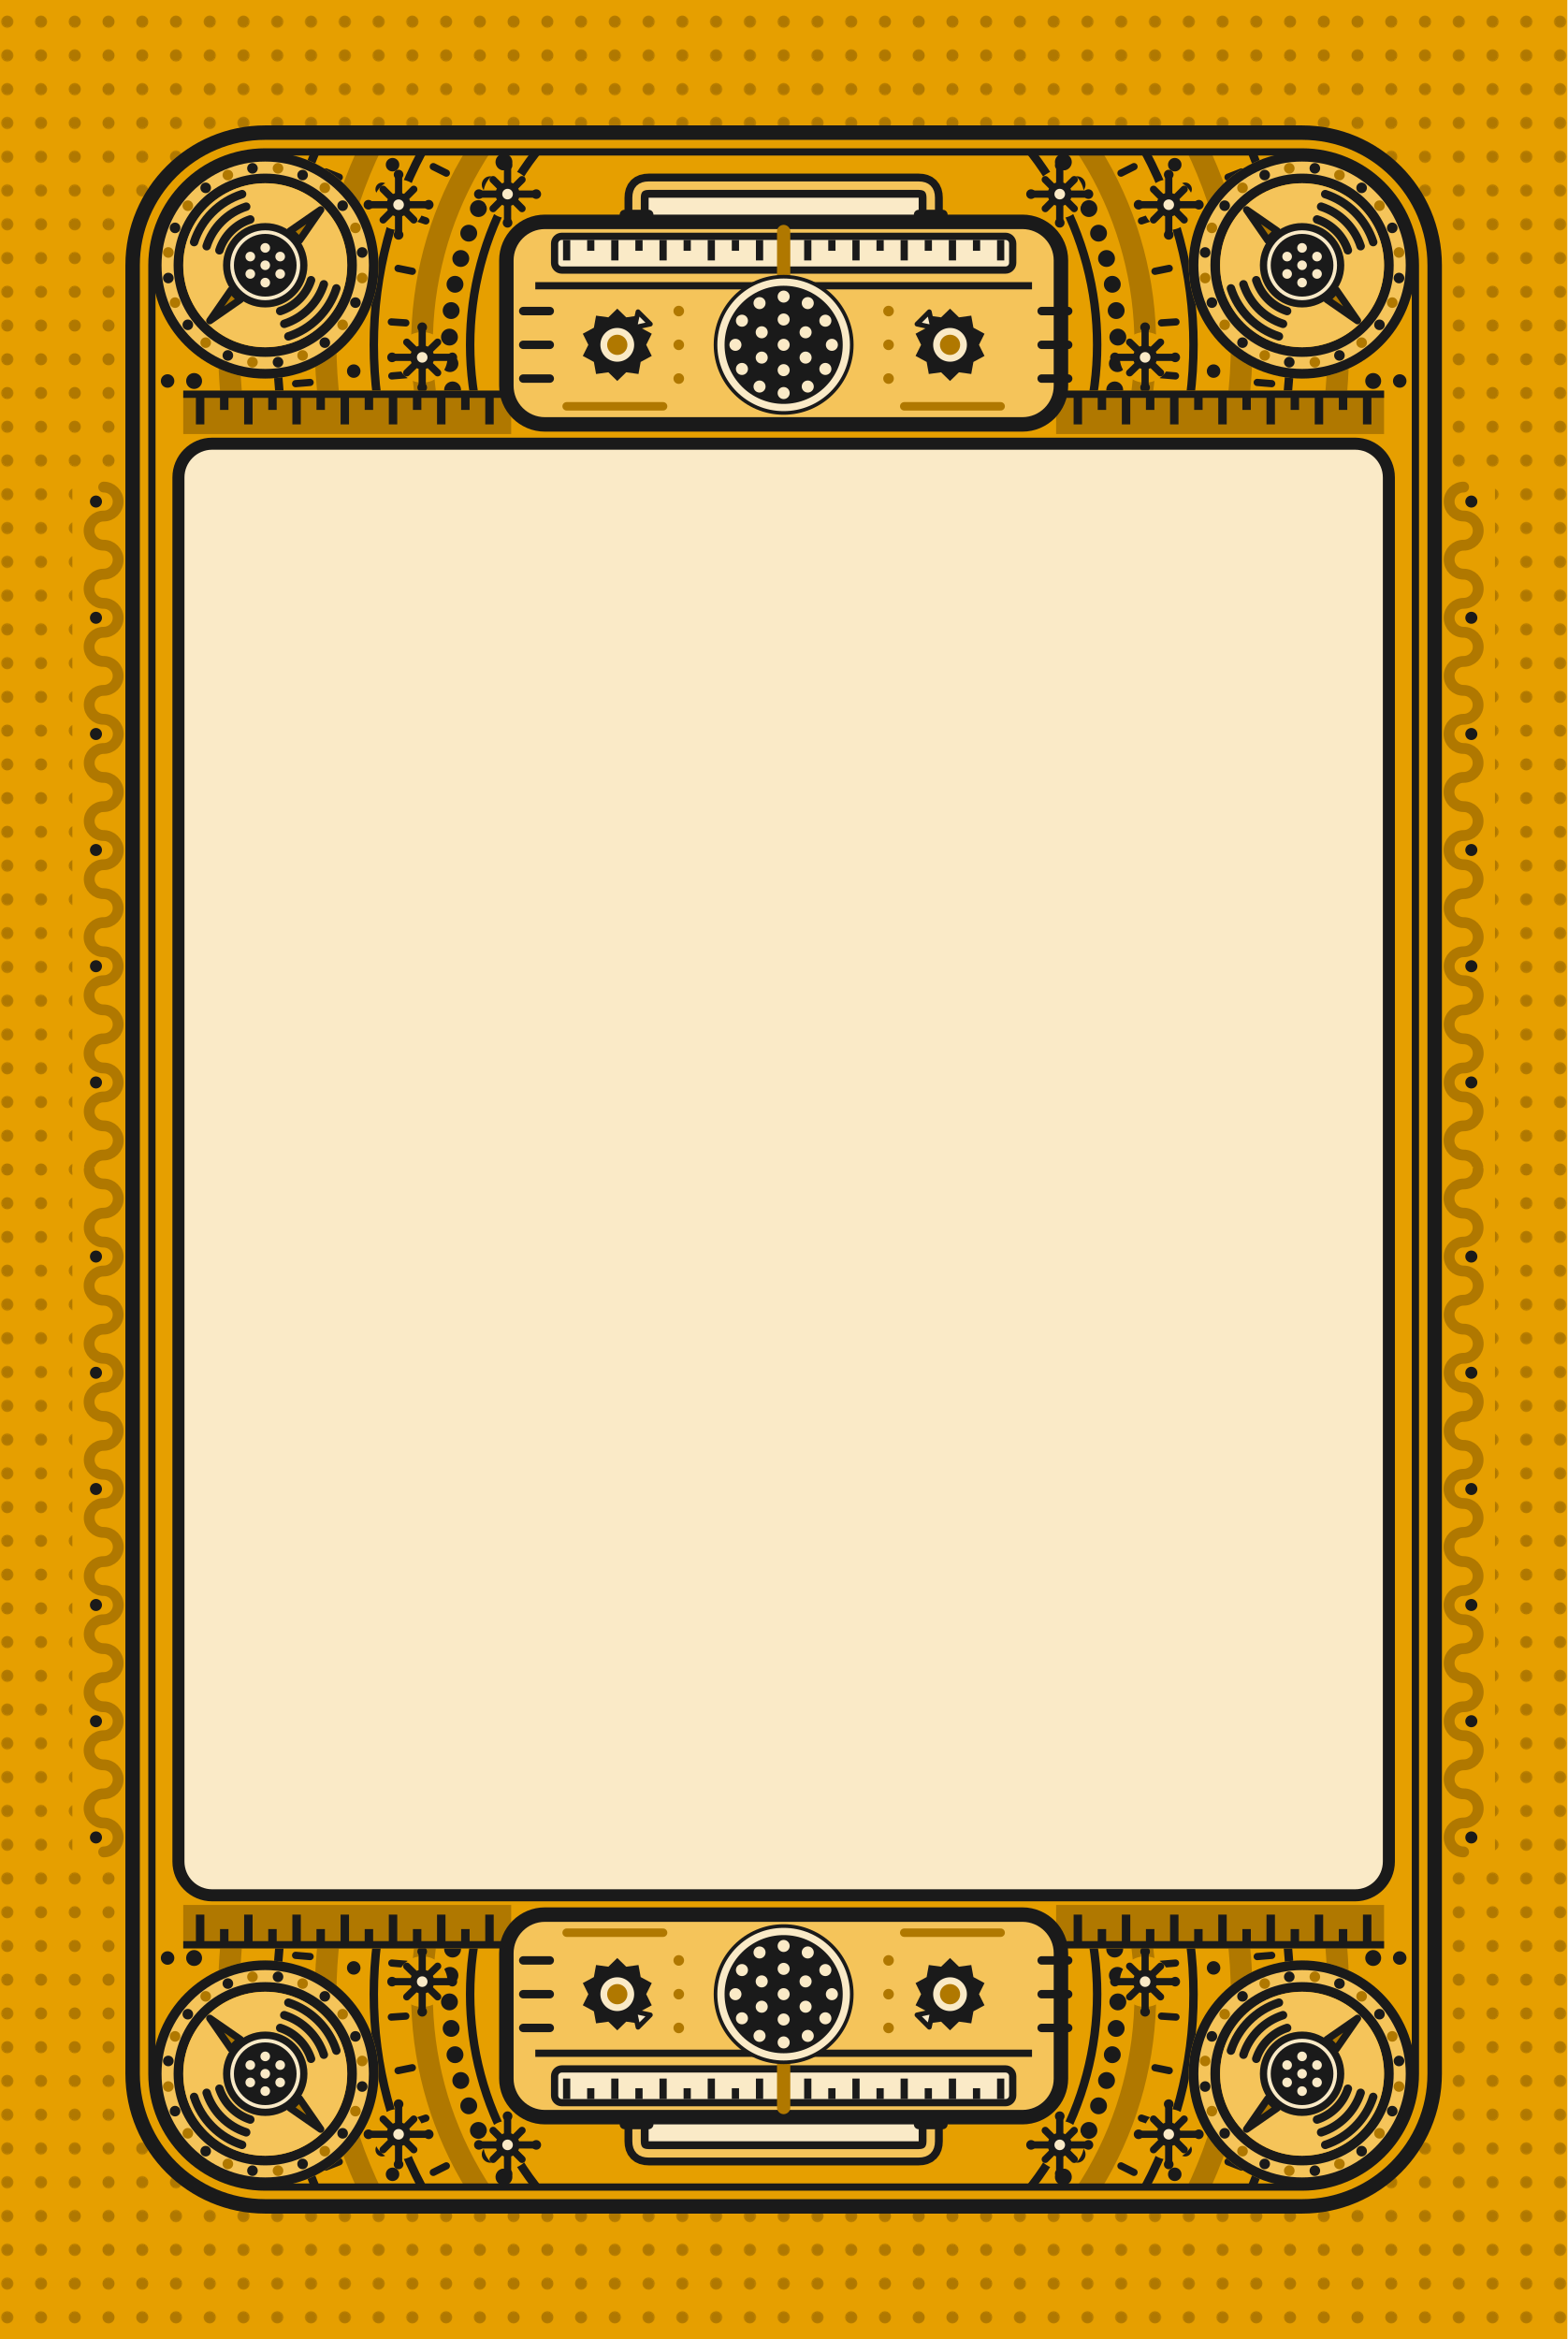
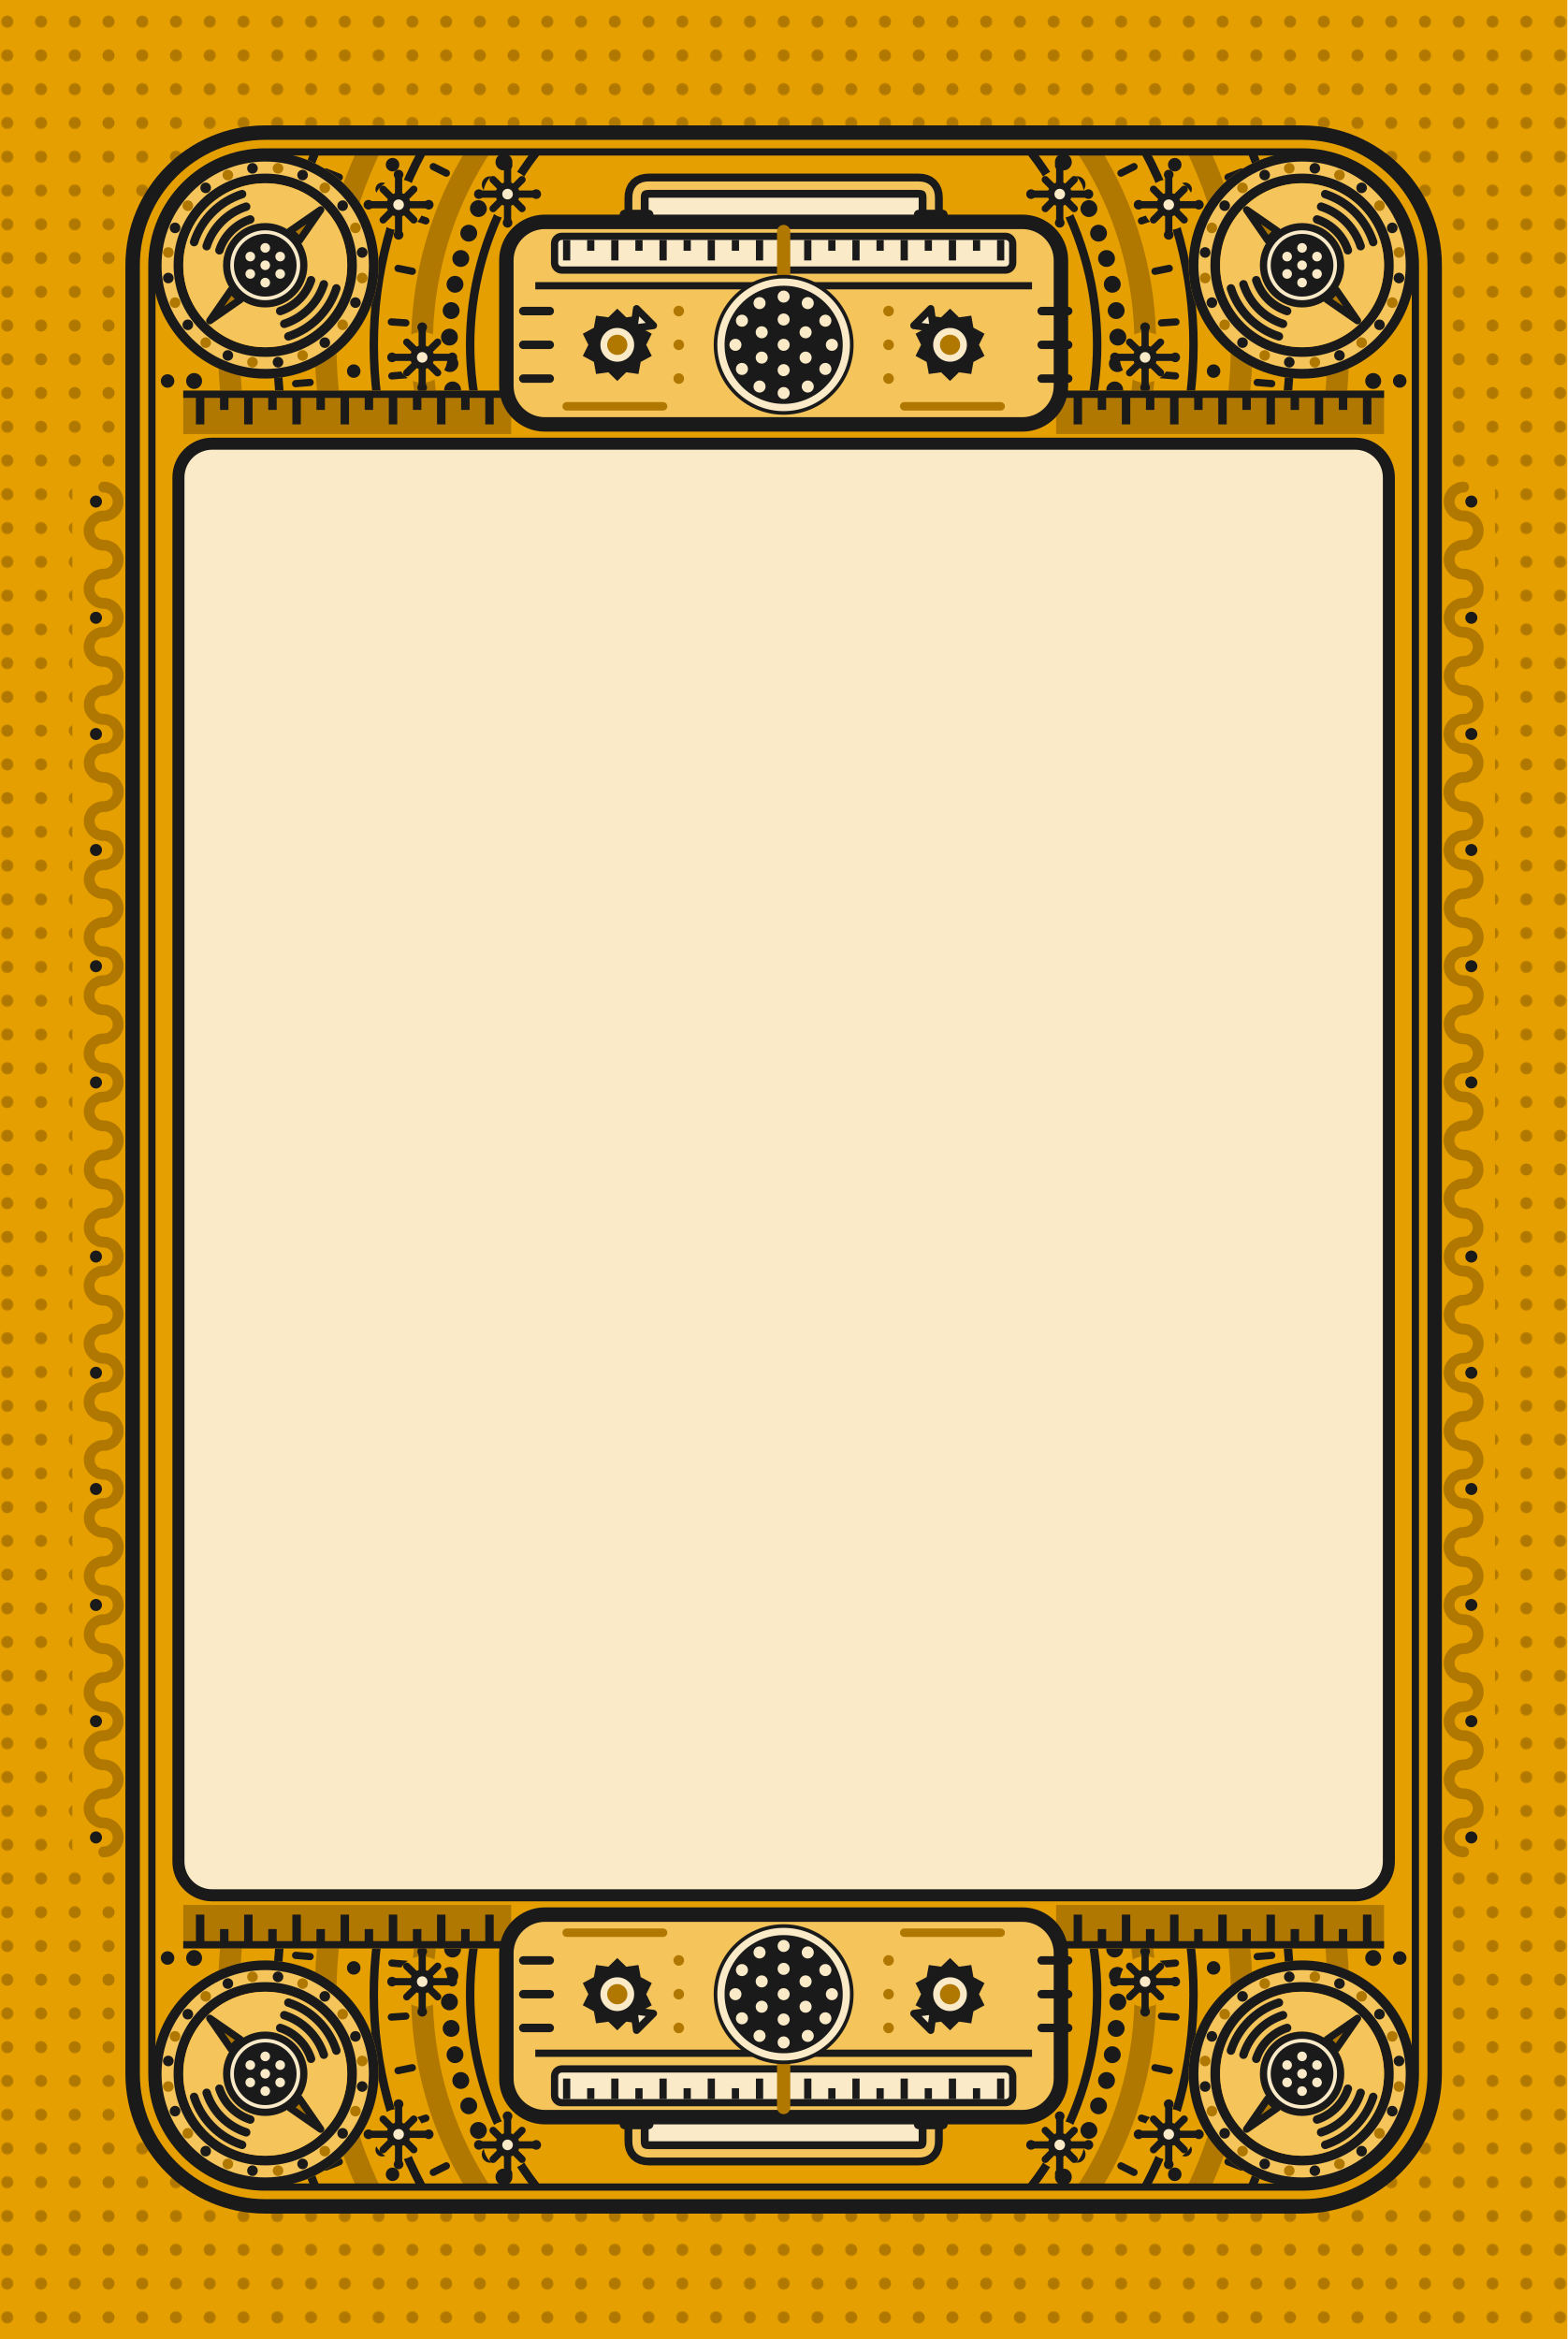
<svg xmlns="http://www.w3.org/2000/svg" viewBox="0 0 65 97" width="65mm" height="97mm" data-motiv="hinten_60_2" data-frei="8,19,49,59">
  <defs>
    <pattern id="pkt" patternUnits="userSpaceOnUse" x="31.8" y="47.8" width="1.4" height="1.4">
      <circle cx="0.7" cy="0.7" r="0.25" fill="#B07800" />
    </pattern>
    <clipPath id="kopf">
      <path d="M6.3 16.2V11A4.7 4.7 0 0 1 11 6.3H32.5V16.2Z" />
    </clipPath>
    <g id="viertel">
      <g clip-path="url(#kopf)">
        <path d="M21.24 20.8A13 13 0 0 1 32.5 1.3" fill="none" stroke="#1A1A1A" stroke-width="0.35" stroke-linecap="butt" />
        <path d="M19.51 21.8A15 15 0 0 1 32.5 -0.7" fill="none" stroke="#B07800" stroke-width="0.9" stroke-linecap="butt" />
        <path d="M17.78 22.8A17 17 0 0 1 32.5 -2.7" fill="none" stroke="#1A1A1A" stroke-width="0.35" stroke-linecap="butt" />
        <path d="M16.05 23.8A19 19 0 0 1 32.5 -4.7" fill="none" stroke="#B07800" stroke-width="0.9" stroke-linecap="butt" />
        <path d="M14.31 24.8A21 21 0 0 1 32.5 -6.7" fill="none" stroke="#1A1A1A" stroke-width="0.35" stroke-linecap="butt" />
        <path d="M12.58 25.8A23 23 0 0 1 32.5 -8.7" fill="none" stroke="#B07800" stroke-width="0.9" stroke-linecap="butt" />
        <circle cx="31.95" cy="0.45" r="0.35" fill="#1A1A1A" />
        <circle cx="30.85" cy="0.54" r="0.35" fill="#1A1A1A" />
        <circle cx="29.77" cy="0.71" r="0.35" fill="#1A1A1A" />
        <circle cx="28.7" cy="0.97" r="0.35" fill="#1A1A1A" />
        <circle cx="27.65" cy="1.31" r="0.35" fill="#1A1A1A" />
        <circle cx="26.64" cy="1.74" r="0.35" fill="#1A1A1A" />
        <circle cx="25.66" cy="2.24" r="0.35" fill="#1A1A1A" />
        <circle cx="24.73" cy="2.82" r="0.35" fill="#1A1A1A" />
        <circle cx="23.84" cy="3.48" r="0.35" fill="#1A1A1A" />
        <circle cx="23.01" cy="4.2" r="0.35" fill="#1A1A1A" />
        <circle cx="22.24" cy="4.98" r="0.35" fill="#1A1A1A" />
        <circle cx="21.53" cy="5.82" r="0.35" fill="#1A1A1A" />
        <circle cx="20.9" cy="6.72" r="0.35" fill="#1A1A1A" />
        <circle cx="20.33" cy="7.66" r="0.35" fill="#1A1A1A" />
        <circle cx="19.84" cy="8.65" r="0.35" fill="#1A1A1A" />
        <circle cx="19.44" cy="9.67" r="0.35" fill="#1A1A1A" />
        <circle cx="19.11" cy="10.72" r="0.35" fill="#1A1A1A" />
        <circle cx="18.87" cy="11.79" r="0.35" fill="#1A1A1A" />
        <circle cx="18.71" cy="12.88" r="0.35" fill="#1A1A1A" />
        <circle cx="18.64" cy="13.98" r="0.35" fill="#1A1A1A" />
        <circle cx="18.66" cy="15.08" r="0.35" fill="#1A1A1A" />
        <circle cx="18.77" cy="16.17" r="0.35" fill="#1A1A1A" />
        <circle cx="18.96" cy="17.26" r="0.35" fill="#1A1A1A" />
        <circle cx="19.24" cy="18.32" r="0.35" fill="#1A1A1A" />
        <circle cx="19.6" cy="19.36" r="0.35" fill="#1A1A1A" />
        <circle cx="20.04" cy="20.37" r="0.35" fill="#1A1A1A" />
        <circle cx="31.95" cy="-3.55" r="0.28" fill="#1A1A1A" />
        <circle cx="30.85" cy="-3.48" r="0.28" fill="#1A1A1A" />
        <circle cx="29.76" cy="-3.35" r="0.28" fill="#1A1A1A" />
        <circle cx="28.68" cy="-3.15" r="0.28" fill="#1A1A1A" />
        <circle cx="27.61" cy="-2.88" r="0.28" fill="#1A1A1A" />
        <circle cx="26.57" cy="-2.55" r="0.28" fill="#1A1A1A" />
        <circle cx="25.54" cy="-2.15" r="0.28" fill="#1A1A1A" />
        <circle cx="24.54" cy="-1.69" r="0.28" fill="#1A1A1A" />
        <circle cx="23.57" cy="-1.17" r="0.28" fill="#1A1A1A" />
        <circle cx="22.64" cy="-0.59" r="0.28" fill="#1A1A1A" />
        <circle cx="21.74" cy="0.05" r="0.28" fill="#1A1A1A" />
        <circle cx="20.88" cy="0.74" r="0.28" fill="#1A1A1A" />
        <circle cx="20.07" cy="1.48" r="0.28" fill="#1A1A1A" />
        <circle cx="19.3" cy="2.27" r="0.28" fill="#1A1A1A" />
        <circle cx="18.59" cy="3.1" r="0.28" fill="#1A1A1A" />
        <circle cx="17.92" cy="3.98" r="0.28" fill="#1A1A1A" />
        <circle cx="17.32" cy="4.9" r="0.28" fill="#1A1A1A" />
        <circle cx="16.77" cy="5.85" r="0.28" fill="#1A1A1A" />
        <circle cx="16.28" cy="6.83" r="0.28" fill="#1A1A1A" />
        <circle cx="15.85" cy="7.85" r="0.28" fill="#1A1A1A" />
        <circle cx="14.67" cy="15.39" r="0.28" fill="#1A1A1A" />
        <circle cx="14.77" cy="16.49" r="0.28" fill="#1A1A1A" />
        <circle cx="14.94" cy="17.58" r="0.28" fill="#1A1A1A" />
        <circle cx="15.18" cy="18.65" r="0.28" fill="#1A1A1A" />
        <circle cx="15.48" cy="19.71" r="0.28" fill="#1A1A1A" />
        <circle cx="15.84" cy="20.75" r="0.28" fill="#1A1A1A" />
        <circle cx="16.27" cy="21.76" r="0.28" fill="#1A1A1A" />
        <circle cx="16.76" cy="22.74" r="0.28" fill="#1A1A1A" />
        <circle cx="31.95" cy="-7.55" r="0.21" fill="#1A1A1A" />
        <circle cx="30.85" cy="-7.5" r="0.21" fill="#1A1A1A" />
        <circle cx="29.76" cy="-7.39" r="0.21" fill="#1A1A1A" />
        <circle cx="28.67" cy="-7.22" r="0.21" fill="#1A1A1A" />
        <circle cx="27.59" cy="-7" r="0.21" fill="#1A1A1A" />
        <circle cx="26.53" cy="-6.73" r="0.21" fill="#1A1A1A" />
        <circle cx="25.48" cy="-6.4" r="0.21" fill="#1A1A1A" />
        <circle cx="24.44" cy="-6.02" r="0.21" fill="#1A1A1A" />
        <circle cx="23.43" cy="-5.59" r="0.21" fill="#1A1A1A" />
        <circle cx="22.44" cy="-5.11" r="0.21" fill="#1A1A1A" />
        <circle cx="21.48" cy="-4.58" r="0.21" fill="#1A1A1A" />
        <circle cx="20.54" cy="-4" r="0.21" fill="#1A1A1A" />
        <circle cx="19.64" cy="-3.38" r="0.21" fill="#1A1A1A" />
        <circle cx="18.77" cy="-2.71" r="0.21" fill="#1A1A1A" />
        <circle cx="17.93" cy="-1.99" r="0.21" fill="#1A1A1A" />
        <circle cx="17.13" cy="-1.24" r="0.21" fill="#1A1A1A" />
        <circle cx="16.36" cy="-0.45" r="0.21" fill="#1A1A1A" />
        <circle cx="15.64" cy="0.38" r="0.21" fill="#1A1A1A" />
        <circle cx="14.96" cy="1.25" r="0.21" fill="#1A1A1A" />
        <circle cx="14.33" cy="2.15" r="0.21" fill="#1A1A1A" />
        <circle cx="13.74" cy="3.08" r="0.21" fill="#1A1A1A" />
        <circle cx="13.2" cy="4.03" r="0.21" fill="#1A1A1A" />
        <circle cx="12.71" cy="5.02" r="0.21" fill="#1A1A1A" />
        <circle cx="10.78" cy="16.81" r="0.21" fill="#1A1A1A" />
        <circle cx="10.94" cy="17.9" r="0.21" fill="#1A1A1A" />
        <circle cx="11.15" cy="18.98" r="0.21" fill="#1A1A1A" />
        <circle cx="11.41" cy="20.04" r="0.21" fill="#1A1A1A" />
        <circle cx="11.72" cy="21.1" r="0.21" fill="#1A1A1A" />
        <circle cx="12.09" cy="22.13" r="0.21" fill="#1A1A1A" />
        <circle cx="12.51" cy="23.15" r="0.21" fill="#1A1A1A" />
        <circle cx="12.98" cy="24.14" r="0.21" fill="#1A1A1A" />
        <circle cx="13.5" cy="25.11" r="0.21" fill="#1A1A1A" />
        <polyline points="30.35,-1.25 30.27,-1.85" fill="none" stroke="#1A1A1A" stroke-width="0.3" stroke-linejoin="round" stroke-linecap="round" />
        <polyline points="28.24,-0.81 28.07,-1.39" fill="none" stroke="#1A1A1A" stroke-width="0.3" stroke-linejoin="round" stroke-linecap="round" />
        <polyline points="26.21,-0.08 25.97,-0.63" fill="none" stroke="#1A1A1A" stroke-width="0.3" stroke-linejoin="round" stroke-linecap="round" />
        <polyline points="24.29,0.92 23.98,0.4" fill="none" stroke="#1A1A1A" stroke-width="0.3" stroke-linejoin="round" stroke-linecap="round" />
        <polyline points="22.54,2.17 22.16,1.7" fill="none" stroke="#1A1A1A" stroke-width="0.3" stroke-linejoin="round" stroke-linecap="round" />
        <polyline points="20.97,3.65 20.53,3.24" fill="none" stroke="#1A1A1A" stroke-width="0.3" stroke-linejoin="round" stroke-linecap="round" />
        <polyline points="19.62,5.33 19.12,4.99" fill="none" stroke="#1A1A1A" stroke-width="0.3" stroke-linejoin="round" stroke-linecap="round" />
        <polyline points="18.51,7.18 17.97,6.91" fill="none" stroke="#1A1A1A" stroke-width="0.3" stroke-linejoin="round" stroke-linecap="round" />
        <polyline points="17.66,9.16 17.1,8.97" fill="none" stroke="#1A1A1A" stroke-width="0.3" stroke-linejoin="round" stroke-linecap="round" />
        <polyline points="17.1,11.25 16.51,11.13" fill="none" stroke="#1A1A1A" stroke-width="0.3" stroke-linejoin="round" stroke-linecap="round" />
        <polyline points="16.83,13.39 16.23,13.35" fill="none" stroke="#1A1A1A" stroke-width="0.3" stroke-linejoin="round" stroke-linecap="round" />
        <polyline points="16.85,15.54 16.25,15.59" fill="none" stroke="#1A1A1A" stroke-width="0.3" stroke-linejoin="round" stroke-linecap="round" />
        <polyline points="17.17,17.68 16.58,17.8" fill="none" stroke="#1A1A1A" stroke-width="0.3" stroke-linejoin="round" stroke-linecap="round" />
        <polyline points="17.77,19.75 17.21,19.95" fill="none" stroke="#1A1A1A" stroke-width="0.3" stroke-linejoin="round" stroke-linecap="round" />
        <polyline points="18.66,21.71 18.13,22" fill="none" stroke="#1A1A1A" stroke-width="0.3" stroke-linejoin="round" stroke-linecap="round" />
        <polyline points="30.34,-5.28 30.27,-5.88" fill="none" stroke="#1A1A1A" stroke-width="0.3" stroke-linejoin="round" stroke-linecap="round" />
        <polyline points="28.2,-4.93 28.07,-5.51" fill="none" stroke="#1A1A1A" stroke-width="0.3" stroke-linejoin="round" stroke-linecap="round" />
        <polyline points="26.12,-4.34 25.92,-4.9" fill="none" stroke="#1A1A1A" stroke-width="0.3" stroke-linejoin="round" stroke-linecap="round" />
        <polyline points="24.11,-3.52 23.85,-4.07" fill="none" stroke="#1A1A1A" stroke-width="0.3" stroke-linejoin="round" stroke-linecap="round" />
        <polyline points="22.2,-2.49 21.89,-3.01" fill="none" stroke="#1A1A1A" stroke-width="0.3" stroke-linejoin="round" stroke-linecap="round" />
        <polyline points="20.42,-1.26 20.05,-1.74" fill="none" stroke="#1A1A1A" stroke-width="0.3" stroke-linejoin="round" stroke-linecap="round" />
        <polyline points="18.79,0.16 18.37,-0.27" fill="none" stroke="#1A1A1A" stroke-width="0.3" stroke-linejoin="round" stroke-linecap="round" />
        <polyline points="17.32,1.75 16.85,1.37" fill="none" stroke="#1A1A1A" stroke-width="0.3" stroke-linejoin="round" stroke-linecap="round" />
        <polyline points="16.03,3.49 15.53,3.16" fill="none" stroke="#1A1A1A" stroke-width="0.3" stroke-linejoin="round" stroke-linecap="round" />
        <polyline points="14.94,5.36 14.41,5.09" fill="none" stroke="#1A1A1A" stroke-width="0.3" stroke-linejoin="round" stroke-linecap="round" />
        <polyline points="14.07,7.35 13.51,7.13" fill="none" stroke="#1A1A1A" stroke-width="0.3" stroke-linejoin="round" stroke-linecap="round" />
        <polyline points="13.42,9.41 12.84,9.26" fill="none" stroke="#1A1A1A" stroke-width="0.3" stroke-linejoin="round" stroke-linecap="round" />
        <polyline points="12.99,11.54 12.4,11.45" fill="none" stroke="#1A1A1A" stroke-width="0.3" stroke-linejoin="round" stroke-linecap="round" />
        <polyline points="12.81,13.69 12.21,13.67" fill="none" stroke="#1A1A1A" stroke-width="0.3" stroke-linejoin="round" stroke-linecap="round" />
        <polyline points="12.86,15.86 12.26,15.91" fill="none" stroke="#1A1A1A" stroke-width="0.3" stroke-linejoin="round" stroke-linecap="round" />
        <polyline points="13.15,18.01 12.56,18.12" fill="none" stroke="#1A1A1A" stroke-width="0.3" stroke-linejoin="round" stroke-linecap="round" />
        <polyline points="13.68,20.11 13.1,20.28" fill="none" stroke="#1A1A1A" stroke-width="0.3" stroke-linejoin="round" stroke-linecap="round" />
        <polyline points="14.43,22.14 13.88,22.38" fill="none" stroke="#1A1A1A" stroke-width="0.3" stroke-linejoin="round" stroke-linecap="round" />
        <polyline points="15.4,24.07 14.88,24.37" fill="none" stroke="#1A1A1A" stroke-width="0.3" stroke-linejoin="round" stroke-linecap="round" />
      </g>
      <circle cx="16.53" cy="8.49" r="1.05" fill="#E69F00" />
      <polyline points="16.93,8.49 17.78,8.49" fill="none" stroke="#1A1A1A" stroke-width="0.3" stroke-linejoin="round" stroke-linecap="round" />
      <circle cx="17.78" cy="8.49" r="0.2" fill="#1A1A1A" />
      <polyline points="16.81,8.77 17.16,9.12" fill="none" stroke="#1A1A1A" stroke-width="0.3" stroke-linejoin="round" stroke-linecap="round" />
      <polyline points="16.53,8.89 16.53,9.74" fill="none" stroke="#1A1A1A" stroke-width="0.3" stroke-linejoin="round" stroke-linecap="round" />
      <circle cx="16.53" cy="9.74" r="0.2" fill="#1A1A1A" />
      <polyline points="16.24,8.77 15.89,9.12" fill="none" stroke="#1A1A1A" stroke-width="0.3" stroke-linejoin="round" stroke-linecap="round" />
      <polyline points="16.13,8.49 15.28,8.49" fill="none" stroke="#1A1A1A" stroke-width="0.3" stroke-linejoin="round" stroke-linecap="round" />
      <circle cx="15.28" cy="8.49" r="0.2" fill="#1A1A1A" />
      <polyline points="16.24,8.2 15.89,7.85" fill="none" stroke="#1A1A1A" stroke-width="0.3" stroke-linejoin="round" stroke-linecap="round" />
      <polyline points="16.53,8.09 16.53,7.24" fill="none" stroke="#1A1A1A" stroke-width="0.3" stroke-linejoin="round" stroke-linecap="round" />
      <circle cx="16.53" cy="7.24" r="0.2" fill="#1A1A1A" />
      <polyline points="16.81,8.2 17.16,7.85" fill="none" stroke="#1A1A1A" stroke-width="0.3" stroke-linejoin="round" stroke-linecap="round" />
      <circle cx="16.53" cy="8.49" r="0.5" fill="#1A1A1A" />
      <circle cx="16.53" cy="8.49" r="0.22" fill="#FAEAC7" />
      <circle cx="17.51" cy="14.82" r="1.05" fill="#E69F00" />
      <polyline points="17.91,14.82 18.76,14.82" fill="none" stroke="#1A1A1A" stroke-width="0.3" stroke-linejoin="round" stroke-linecap="round" />
      <circle cx="18.76" cy="14.82" r="0.2" fill="#1A1A1A" />
      <polyline points="17.79,15.11 18.15,15.46" fill="none" stroke="#1A1A1A" stroke-width="0.3" stroke-linejoin="round" stroke-linecap="round" />
      <polyline points="17.51,15.22 17.51,16.07" fill="none" stroke="#1A1A1A" stroke-width="0.3" stroke-linejoin="round" stroke-linecap="round" />
      <circle cx="17.51" cy="16.07" r="0.2" fill="#1A1A1A" />
      <polyline points="17.23,15.11 16.87,15.46" fill="none" stroke="#1A1A1A" stroke-width="0.3" stroke-linejoin="round" stroke-linecap="round" />
      <polyline points="17.11,14.82 16.26,14.82" fill="none" stroke="#1A1A1A" stroke-width="0.3" stroke-linejoin="round" stroke-linecap="round" />
      <circle cx="16.26" cy="14.82" r="0.2" fill="#1A1A1A" />
      <polyline points="17.23,14.54 16.87,14.19" fill="none" stroke="#1A1A1A" stroke-width="0.3" stroke-linejoin="round" stroke-linecap="round" />
      <polyline points="17.51,14.42 17.51,13.57" fill="none" stroke="#1A1A1A" stroke-width="0.3" stroke-linejoin="round" stroke-linecap="round" />
      <circle cx="17.51" cy="13.57" r="0.2" fill="#1A1A1A" />
      <polyline points="17.79,14.54 18.15,14.19" fill="none" stroke="#1A1A1A" stroke-width="0.3" stroke-linejoin="round" stroke-linecap="round" />
      <circle cx="17.51" cy="14.82" r="0.5" fill="#1A1A1A" />
      <circle cx="17.51" cy="14.82" r="0.22" fill="#FAEAC7" />
      <circle cx="21.05" cy="8.05" r="1" fill="#E69F00" />
      <polyline points="21.45,8.05 22.24,8.05" fill="none" stroke="#1A1A1A" stroke-width="0.3" stroke-linejoin="round" stroke-linecap="round" />
      <circle cx="22.24" cy="8.05" r="0.2" fill="#1A1A1A" />
      <polyline points="21.33,8.33 21.65,8.65" fill="none" stroke="#1A1A1A" stroke-width="0.3" stroke-linejoin="round" stroke-linecap="round" />
      <polyline points="21.05,8.45 21.05,9.24" fill="none" stroke="#1A1A1A" stroke-width="0.3" stroke-linejoin="round" stroke-linecap="round" />
      <circle cx="21.05" cy="9.24" r="0.2" fill="#1A1A1A" />
      <polyline points="20.77,8.33 20.45,8.65" fill="none" stroke="#1A1A1A" stroke-width="0.3" stroke-linejoin="round" stroke-linecap="round" />
      <polyline points="20.65,8.05 19.86,8.05" fill="none" stroke="#1A1A1A" stroke-width="0.3" stroke-linejoin="round" stroke-linecap="round" />
      <circle cx="19.86" cy="8.05" r="0.2" fill="#1A1A1A" />
      <polyline points="20.77,7.77 20.45,7.45" fill="none" stroke="#1A1A1A" stroke-width="0.3" stroke-linejoin="round" stroke-linecap="round" />
      <polyline points="21.05,7.65 21.05,6.86" fill="none" stroke="#1A1A1A" stroke-width="0.3" stroke-linejoin="round" stroke-linecap="round" />
      <circle cx="21.05" cy="6.86" r="0.2" fill="#1A1A1A" />
      <polyline points="21.33,7.77 21.65,7.45" fill="none" stroke="#1A1A1A" stroke-width="0.3" stroke-linejoin="round" stroke-linecap="round" />
      <circle cx="21.05" cy="8.05" r="0.5" fill="#1A1A1A" />
      <circle cx="21.05" cy="8.05" r="0.22" fill="#FAEAC7" />
      <circle cx="11" cy="11" r="4.7" fill="#E69F00" />
      <circle cx="11" cy="11" r="4.05" fill="none" stroke="#F5C45A" stroke-width="0.9" />
      <circle cx="11" cy="11" r="3.6" fill="none" stroke="#1A1A1A" stroke-width="0.4" />
      <circle cx="11" cy="11" r="4.5" fill="none" stroke="#1A1A1A" stroke-width="0.4" />
      <circle cx="15.02" cy="11.53" r="0.22" fill="#B07800" />
      <circle cx="14.74" cy="12.55" r="0.22" fill="#1A1A1A" />
      <circle cx="14.21" cy="13.47" r="0.22" fill="#B07800" />
      <circle cx="13.47" cy="14.21" r="0.22" fill="#1A1A1A" />
      <circle cx="12.55" cy="14.74" r="0.22" fill="#B07800" />
      <circle cx="11.53" cy="15.02" r="0.22" fill="#1A1A1A" />
      <circle cx="10.47" cy="15.02" r="0.22" fill="#B07800" />
      <circle cx="9.45" cy="14.74" r="0.22" fill="#1A1A1A" />
      <circle cx="8.53" cy="14.21" r="0.22" fill="#B07800" />
      <circle cx="7.79" cy="13.47" r="0.22" fill="#1A1A1A" />
      <circle cx="7.26" cy="12.55" r="0.22" fill="#B07800" />
      <circle cx="6.98" cy="11.53" r="0.22" fill="#1A1A1A" />
      <circle cx="6.98" cy="10.47" r="0.22" fill="#B07800" />
      <circle cx="7.26" cy="9.45" r="0.22" fill="#1A1A1A" />
      <circle cx="7.79" cy="8.53" r="0.22" fill="#B07800" />
      <circle cx="8.53" cy="7.79" r="0.22" fill="#1A1A1A" />
      <circle cx="9.45" cy="7.26" r="0.22" fill="#B07800" />
      <circle cx="10.47" cy="6.98" r="0.22" fill="#1A1A1A" />
      <circle cx="11.53" cy="6.98" r="0.22" fill="#B07800" />
      <circle cx="12.55" cy="7.26" r="0.22" fill="#1A1A1A" />
      <circle cx="13.47" cy="7.79" r="0.22" fill="#B07800" />
      <circle cx="14.21" cy="8.53" r="0.22" fill="#1A1A1A" />
      <circle cx="14.74" cy="9.45" r="0.22" fill="#B07800" />
      <circle cx="15.02" cy="10.47" r="0.22" fill="#1A1A1A" />
      <circle cx="11" cy="11" r="3.4" fill="#F5C45A" />
      <path d="M9.1 10.38A2 2 0 0 1 10.38 9.1" fill="none" stroke="#1A1A1A" stroke-width="0.35" stroke-linecap="round" />
      <path d="M12.9 11.62A2 2 0 0 1 11.62 12.9" fill="none" stroke="#1A1A1A" stroke-width="0.35" stroke-linecap="round" />
      <path d="M8.57 10.21A2.55 2.55 0 0 1 10.21 8.57" fill="none" stroke="#1A1A1A" stroke-width="0.35" stroke-linecap="round" />
      <path d="M13.43 11.79A2.55 2.55 0 0 1 11.79 13.43" fill="none" stroke="#1A1A1A" stroke-width="0.35" stroke-linecap="round" />
      <path d="M8.05 10.04A3.1 3.1 0 0 1 10.04 8.05" fill="none" stroke="#1A1A1A" stroke-width="0.35" stroke-linecap="round" />
      <path d="M13.95 11.96A3.1 3.1 0 0 1 11.96 13.95" fill="none" stroke="#1A1A1A" stroke-width="0.35" stroke-linecap="round" />
      <polygon points="9.97,12.42 8.7,13.3 9.58,12.03" fill="#B07800" stroke="#1A1A1A" stroke-width="0.3" stroke-linejoin="round" />
      <polygon points="12.03,9.58 13.3,8.7 12.42,9.97" fill="#B07800" stroke="#1A1A1A" stroke-width="0.3" stroke-linejoin="round" />
      <circle cx="11" cy="11" r="1.6" fill="#FAEAC7" stroke="#1A1A1A" stroke-width="0.3" />
      <circle cx="11" cy="11" r="1.3" fill="#1A1A1A" />
      <circle cx="11" cy="11" r="0.2" fill="#FAEAC7" />
      <circle cx="11.62" cy="11.36" r="0.2" fill="#FAEAC7" />
      <circle cx="11" cy="11.72" r="0.2" fill="#FAEAC7" />
      <circle cx="10.38" cy="11.36" r="0.2" fill="#FAEAC7" />
      <circle cx="10.38" cy="10.64" r="0.2" fill="#FAEAC7" />
      <circle cx="11" cy="10.28" r="0.2" fill="#FAEAC7" />
      <circle cx="11.62" cy="10.64" r="0.2" fill="#FAEAC7" />
      <circle cx="6.95" cy="15.8" r="0.28" fill="#1A1A1A" />
      <circle cx="8.05" cy="15.8" r="0.33" fill="#1A1A1A" />
      <rect x="7.6" y="16.2" width="13.6" height="1.8" fill="#B07800" />
      <path d="M7.6 16.35H21.2" stroke="#1A1A1A" stroke-width="0.3" />
      <path d="M8.3 16.35V17.6M9.3 16.35V17M10.3 16.35V17.6M11.3 16.35V17M12.3 16.35V17.6M13.3 16.35V17M14.3 16.35V17.6M15.3 16.35V17M16.3 16.35V17.6M17.3 16.35V17M18.3 16.35V17.6M19.3 16.35V17M20.3 16.35V17.6" stroke="#1A1A1A" stroke-width="0.35" fill="none" />
    </g>
    <g id="sb">
      <rect x="3" y="19.6" width="2.5" height="29" fill="#E69F00" />
      <path d="M4.3 20.2A0.6 0.6 0 0 1 4.3 21.4M4.3 21.4A0.6 0.6 0 0 0 4.3 22.61M4.3 22.61A0.6 0.6 0 0 1 4.3 23.81M4.3 23.81A0.6 0.6 0 0 0 4.3 25.02M4.3 25.02A0.6 0.6 0 0 1 4.3 26.22M4.3 26.22A0.6 0.6 0 0 0 4.3 27.43M4.3 27.43A0.6 0.6 0 0 1 4.3 28.63M4.3 28.63A0.6 0.6 0 0 0 4.3 29.83M4.3 29.83A0.6 0.6 0 0 1 4.3 31.04M4.3 31.04A0.6 0.6 0 0 0 4.3 32.24M4.3 32.24A0.6 0.6 0 0 1 4.3 33.45M4.3 33.45A0.6 0.6 0 0 0 4.3 34.65M4.3 34.65A0.6 0.6 0 0 1 4.3 35.86M4.3 35.86A0.6 0.6 0 0 0 4.3 37.06M4.3 37.06A0.6 0.6 0 0 1 4.3 38.26M4.3 38.26A0.6 0.6 0 0 0 4.3 39.47M4.3 39.47A0.6 0.6 0 0 1 4.3 40.67M4.3 40.67A0.6 0.6 0 0 0 4.3 41.88M4.3 41.88A0.6 0.6 0 0 1 4.3 43.08M4.3 43.08A0.6 0.6 0 0 0 4.3 44.29M4.3 44.29A0.6 0.6 0 0 1 4.3 45.49M4.3 45.49A0.6 0.6 0 0 0 4.3 46.69M4.3 46.69A0.6 0.6 0 0 1 4.3 47.9M4.3 47.9A0.6 0.6 0 0 0 3.7 48.5" fill="none" stroke="#B07800" stroke-width="0.45" stroke-linecap="round" />
      <circle cx="3.98" cy="20.8" r="0.25" fill="#1A1A1A" />
      <circle cx="3.98" cy="25.62" r="0.25" fill="#1A1A1A" />
      <circle cx="3.98" cy="30.44" r="0.25" fill="#1A1A1A" />
      <circle cx="3.98" cy="35.25" r="0.25" fill="#1A1A1A" />
      <circle cx="3.98" cy="40.07" r="0.25" fill="#1A1A1A" />
      <circle cx="3.98" cy="44.89" r="0.25" fill="#1A1A1A" />
    </g>
    <g id="achse">
      <rect x="26.4" y="7.7" width="12.2" height="1.8" rx="0.5" fill="#FAEAC7" />
      <path d="M26.4 9.4V8.2Q26.4 7.7 26.9 7.7H38.1Q38.6 7.7 38.6 8.2V9.4" fill="none" stroke="#1A1A1A" stroke-width="1.0" stroke-linejoin="round" />
      <path d="M26.4 9.4V8.2Q26.4 7.7 26.9 7.7H38.1Q38.6 7.7 38.6 8.2V9.4" fill="none" stroke="#F5C45A" stroke-width="0.35" stroke-linejoin="round" />
      <rect x="25.7" y="8.7" width="1.4" height="0.8" rx="0.2" fill="#1A1A1A" />
      <rect x="37.9" y="8.7" width="1.4" height="0.8" rx="0.2" fill="#1A1A1A" />
      <rect x="21" y="9.2" width="23" height="8.4" rx="1.6" fill="#F5C45A" stroke="#1A1A1A" stroke-width="0.6" stroke-linejoin="round" />
      <rect x="23" y="9.8" width="19" height="1.4" rx="0.3" fill="#FAEAC7" stroke="#1A1A1A" stroke-width="0.3" stroke-linejoin="round" />
      <path d="M23.5 9.95V10.8M24.5 9.95V10.4M25.5 9.95V10.8M26.5 9.95V10.4M27.5 9.95V10.8M28.5 9.95V10.4M29.5 9.95V10.8M30.5 9.95V10.4M31.5 9.95V10.8M33.5 9.95V10.8M34.5 9.95V10.4M35.5 9.95V10.8M36.5 9.95V10.4M37.5 9.95V10.8M38.5 9.95V10.4M39.5 9.95V10.8M40.5 9.95V10.4M41.5 9.95V10.8" stroke="#1A1A1A" stroke-width="0.3" fill="none" />
      <path d="M32.5 9.6V11.4" stroke="#B07800" stroke-width="0.55" stroke-linecap="round" />
      <path d="M22.2 11.85H42.8" stroke="#1A1A1A" stroke-width="0.3" />
      <circle cx="32.5" cy="14.3" r="2.9" fill="#1A1A1A" />
      <circle cx="32.5" cy="14.3" r="2.6" fill="none" stroke="#FAEAC7" stroke-width="0.3" />
      <circle cx="32.5" cy="14.3" r="0.25" fill="#FAEAC7" />
      <circle cx="33.41" cy="14.83" r="0.25" fill="#FAEAC7" />
      <circle cx="32.5" cy="15.35" r="0.25" fill="#FAEAC7" />
      <circle cx="31.59" cy="14.83" r="0.25" fill="#FAEAC7" />
      <circle cx="31.59" cy="13.78" r="0.25" fill="#FAEAC7" />
      <circle cx="32.5" cy="13.25" r="0.25" fill="#FAEAC7" />
      <circle cx="33.41" cy="13.78" r="0.25" fill="#FAEAC7" />
      <circle cx="34.5" cy="14.3" r="0.25" fill="#FAEAC7" />
      <circle cx="34.23" cy="15.3" r="0.25" fill="#FAEAC7" />
      <circle cx="33.5" cy="16.03" r="0.25" fill="#FAEAC7" />
      <circle cx="32.5" cy="16.3" r="0.25" fill="#FAEAC7" />
      <circle cx="31.5" cy="16.03" r="0.25" fill="#FAEAC7" />
      <circle cx="30.77" cy="15.3" r="0.25" fill="#FAEAC7" />
      <circle cx="30.5" cy="14.3" r="0.25" fill="#FAEAC7" />
      <circle cx="30.77" cy="13.3" r="0.25" fill="#FAEAC7" />
      <circle cx="31.5" cy="12.57" r="0.25" fill="#FAEAC7" />
      <circle cx="32.5" cy="12.3" r="0.25" fill="#FAEAC7" />
      <circle cx="33.5" cy="12.57" r="0.25" fill="#FAEAC7" />
      <circle cx="34.23" cy="13.3" r="0.25" fill="#FAEAC7" />
      <polygon points="25.6,12.8 25.97,13.16 26.48,13.09 26.57,13.59 27.03,13.84 26.8,14.3 27.03,14.76 26.57,15.01 26.48,15.51 25.97,15.44 25.6,15.8 25.23,15.44 24.72,15.51 24.63,15.01 24.17,14.76 24.4,14.3 24.17,13.84 24.63,13.59 24.72,13.09 25.23,13.16" fill="#1A1A1A" />
      <circle cx="25.6" cy="14.3" r="0.85" fill="#FAEAC7" stroke="#1A1A1A" stroke-width="0.3" />
      <circle cx="25.6" cy="14.3" r="0.42" fill="#B07800" />
-       <polygon points="26.46,12.93 26.97,13.44 26.32,13.58" fill="#FAEAC7" stroke="#1A1A1A" stroke-width="0.2" stroke-linejoin="round" />
+       <polygon points="26.4,12.8 27.1,13.5 26.29,13.61" fill="#FAEAC7" stroke="#1A1A1A" stroke-width="0.3" stroke-linejoin="round" />
      <polygon points="39.4,12.8 39.77,13.16 40.28,13.09 40.37,13.59 40.83,13.84 40.6,14.3 40.83,14.76 40.37,15.01 40.28,15.51 39.77,15.44 39.4,15.8 39.03,15.44 38.52,15.51 38.43,15.01 37.97,14.76 38.2,14.3 37.97,13.84 38.43,13.59 38.52,13.09 39.03,13.16" fill="#1A1A1A" />
      <circle cx="39.4" cy="14.3" r="0.85" fill="#FAEAC7" stroke="#1A1A1A" stroke-width="0.3" />
      <circle cx="39.4" cy="14.3" r="0.42" fill="#B07800" />
-       <polygon points="38.03,13.44 38.54,12.93 38.68,13.58" fill="#FAEAC7" stroke="#1A1A1A" stroke-width="0.2" stroke-linejoin="round" />
+       <polygon points="37.9,13.5 38.6,12.8 38.71,13.61" fill="#FAEAC7" stroke="#1A1A1A" stroke-width="0.3" stroke-linejoin="round" />
      <polyline points="21.7,12.9 22.8,12.9" fill="none" stroke="#1A1A1A" stroke-width="0.35" stroke-linejoin="round" stroke-linecap="round" />
      <polyline points="21.7,14.3 22.8,14.3" fill="none" stroke="#1A1A1A" stroke-width="0.35" stroke-linejoin="round" stroke-linecap="round" />
      <polyline points="21.7,15.7 22.8,15.7" fill="none" stroke="#1A1A1A" stroke-width="0.35" stroke-linejoin="round" stroke-linecap="round" />
      <polyline points="43.2,12.9 44.3,12.9" fill="none" stroke="#1A1A1A" stroke-width="0.35" stroke-linejoin="round" stroke-linecap="round" />
      <polyline points="43.2,14.3 44.3,14.3" fill="none" stroke="#1A1A1A" stroke-width="0.35" stroke-linejoin="round" stroke-linecap="round" />
      <polyline points="43.2,15.7 44.3,15.7" fill="none" stroke="#1A1A1A" stroke-width="0.35" stroke-linejoin="round" stroke-linecap="round" />
      <circle cx="28.15" cy="12.9" r="0.22" fill="#B07800" />
      <circle cx="28.15" cy="14.3" r="0.22" fill="#B07800" />
      <circle cx="28.15" cy="15.7" r="0.22" fill="#B07800" />
      <circle cx="36.85" cy="12.9" r="0.22" fill="#B07800" />
      <circle cx="36.85" cy="14.3" r="0.22" fill="#B07800" />
      <circle cx="36.85" cy="15.7" r="0.22" fill="#B07800" />
      <path d="M23.5 16.85H27.5M37.5 16.85H41.5" stroke="#B07800" stroke-width="0.35" stroke-linecap="round" />
    </g>
  </defs>
  <rect width="65" height="97" fill="#E69F00" />
  <rect width="65" height="97" fill="url(#pkt)" />
  <use href="#sb" />
  <use href="#sb" transform="translate(65,0) scale(-1,1)" />
  <use href="#sb" transform="translate(0,97) scale(1,-1)" />
  <use href="#sb" transform="translate(65,97) scale(-1,-1)" />
  <rect x="5.5" y="5.5" width="54" height="86" rx="5.5" fill="#E69F00" />
  <use href="#viertel" />
  <use href="#viertel" transform="translate(65,0) scale(-1,1)" />
  <use href="#viertel" transform="translate(0,97) scale(1,-1)" />
  <use href="#viertel" transform="translate(65,97) scale(-1,-1)" />
  <rect x="5.5" y="5.5" width="54" height="86" rx="5.5" fill="none" stroke="#1A1A1A" stroke-width="0.6" />
  <rect x="6.3" y="6.3" width="52.4" height="84.4" rx="4.7" fill="none" stroke="#1A1A1A" stroke-width="0.3" />
  <rect x="7.4" y="18.4" width="50.2" height="60.2" rx="1.4" fill="#FAEAC7" stroke="#1A1A1A" stroke-width="0.5" />
  <use href="#achse" />
  <use href="#achse" transform="translate(0,97) scale(1,-1)" />
</svg>
